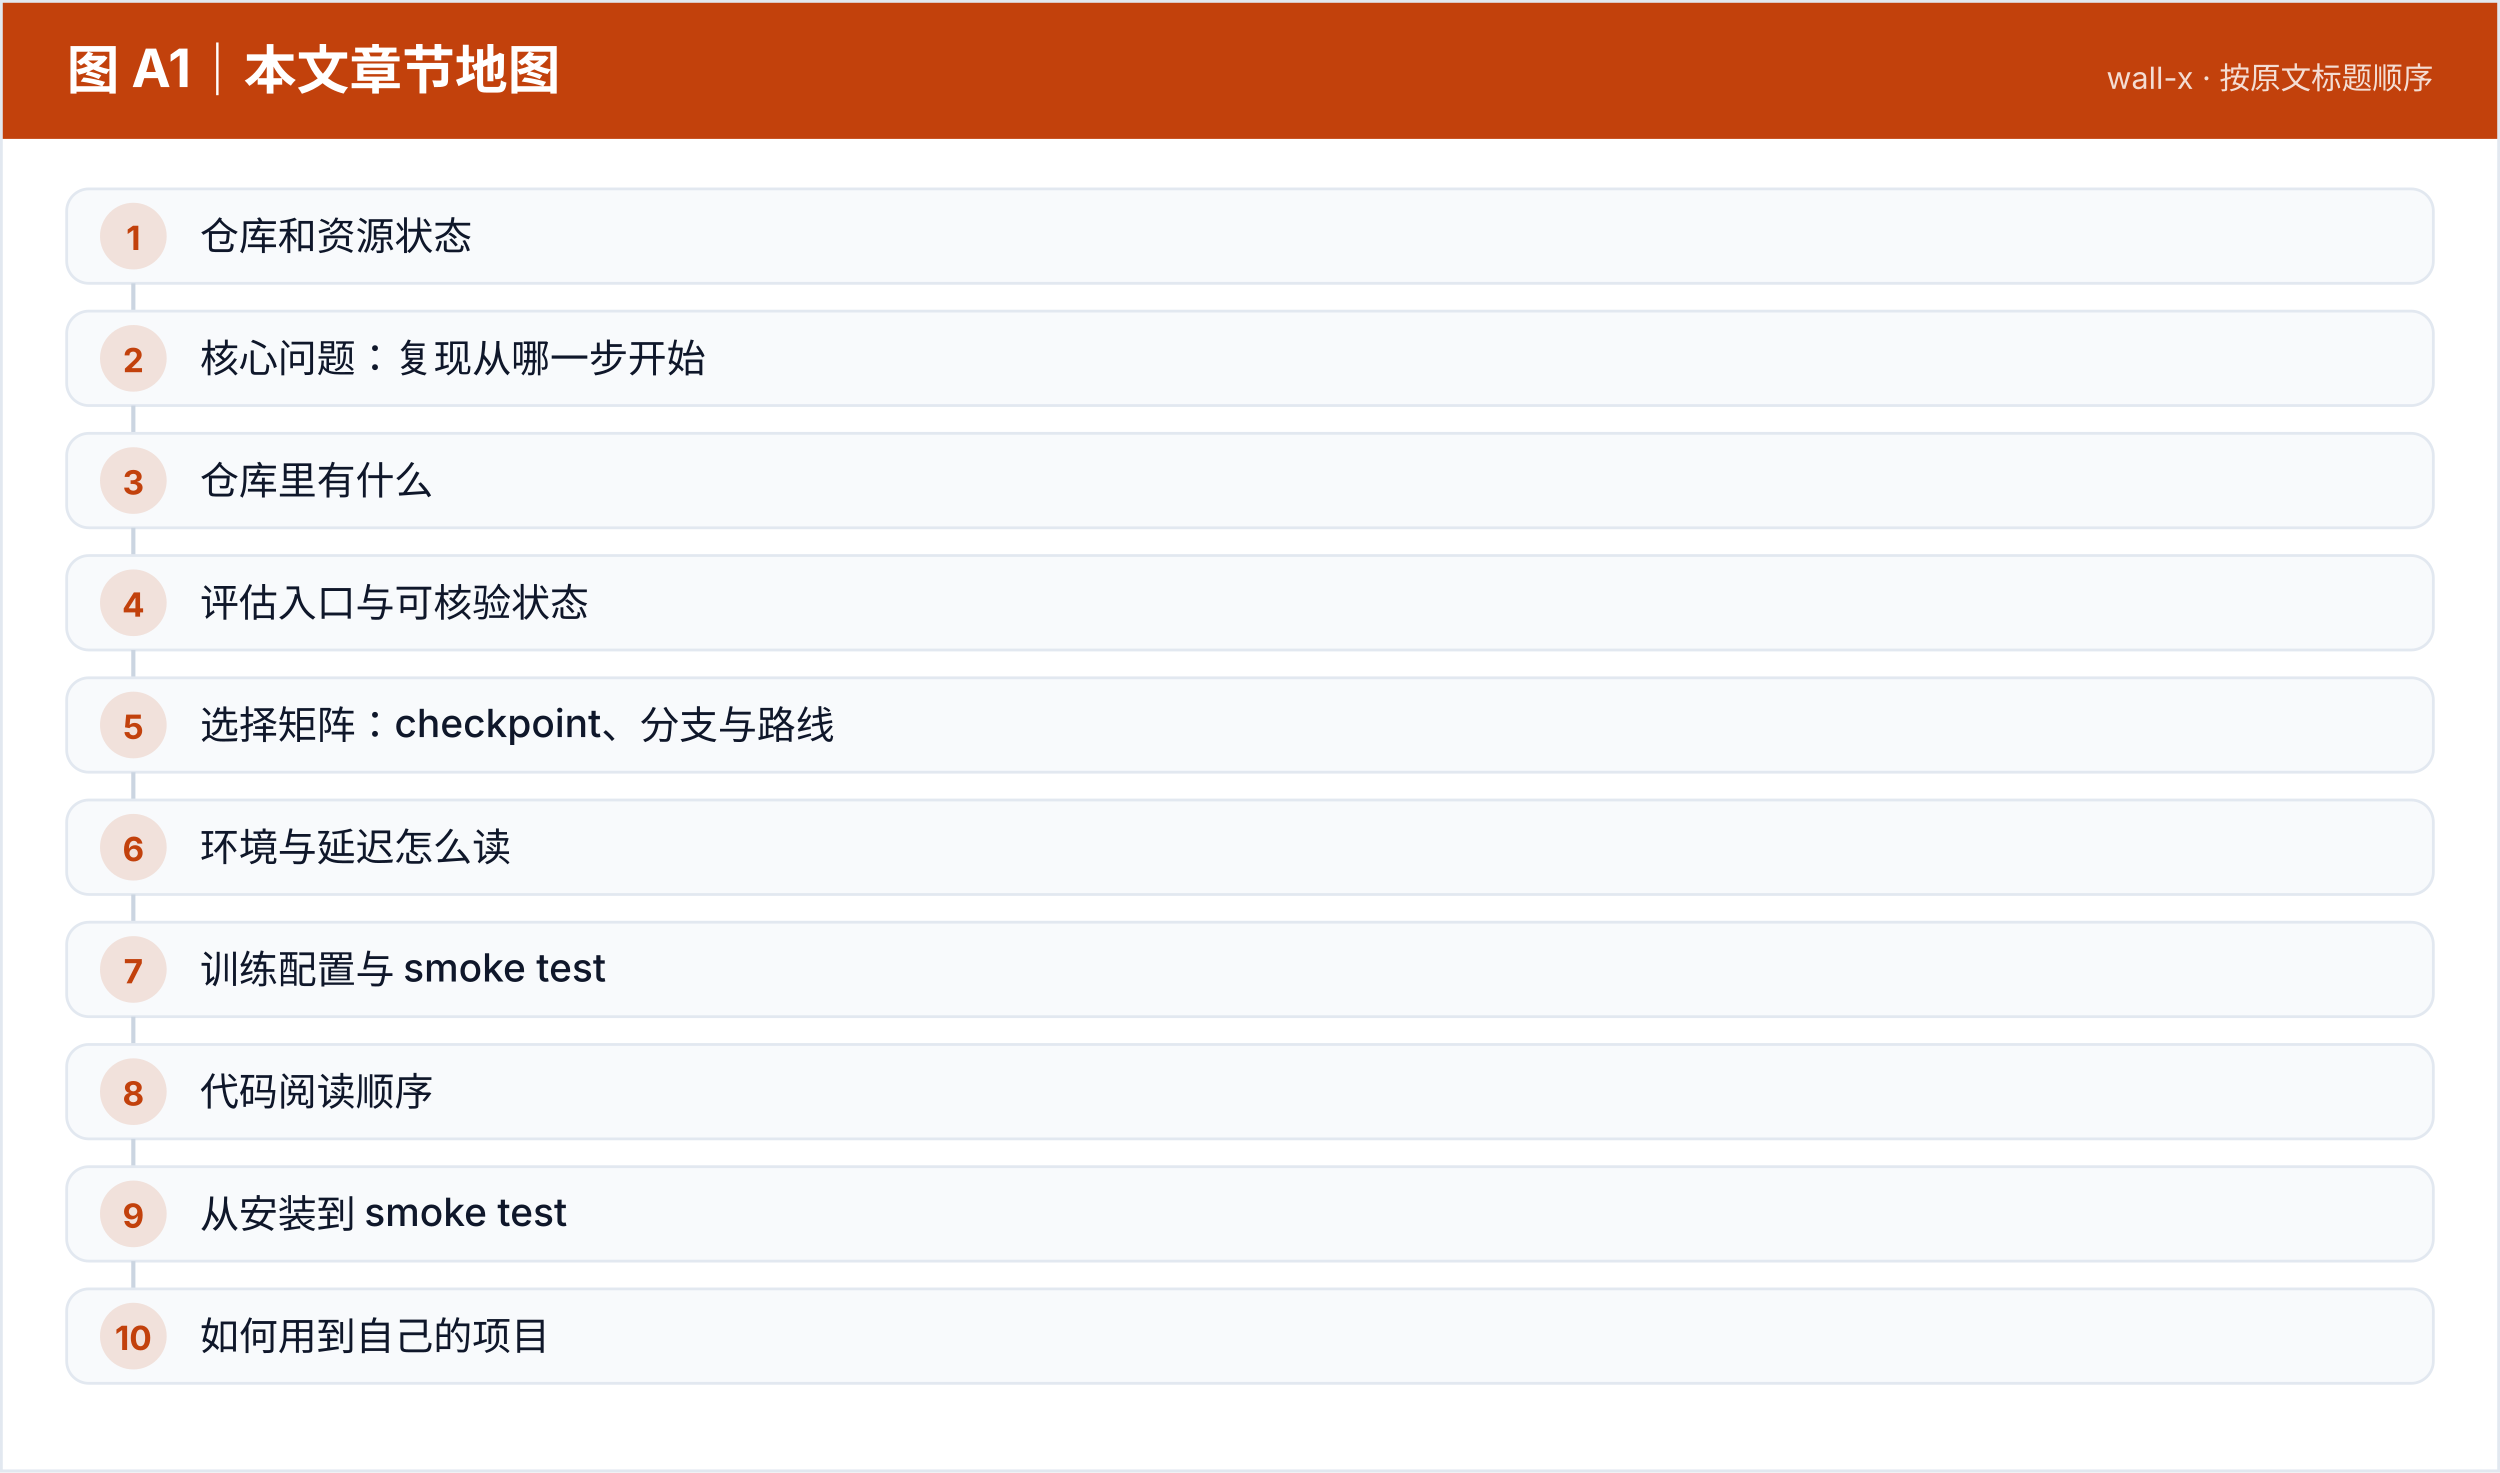
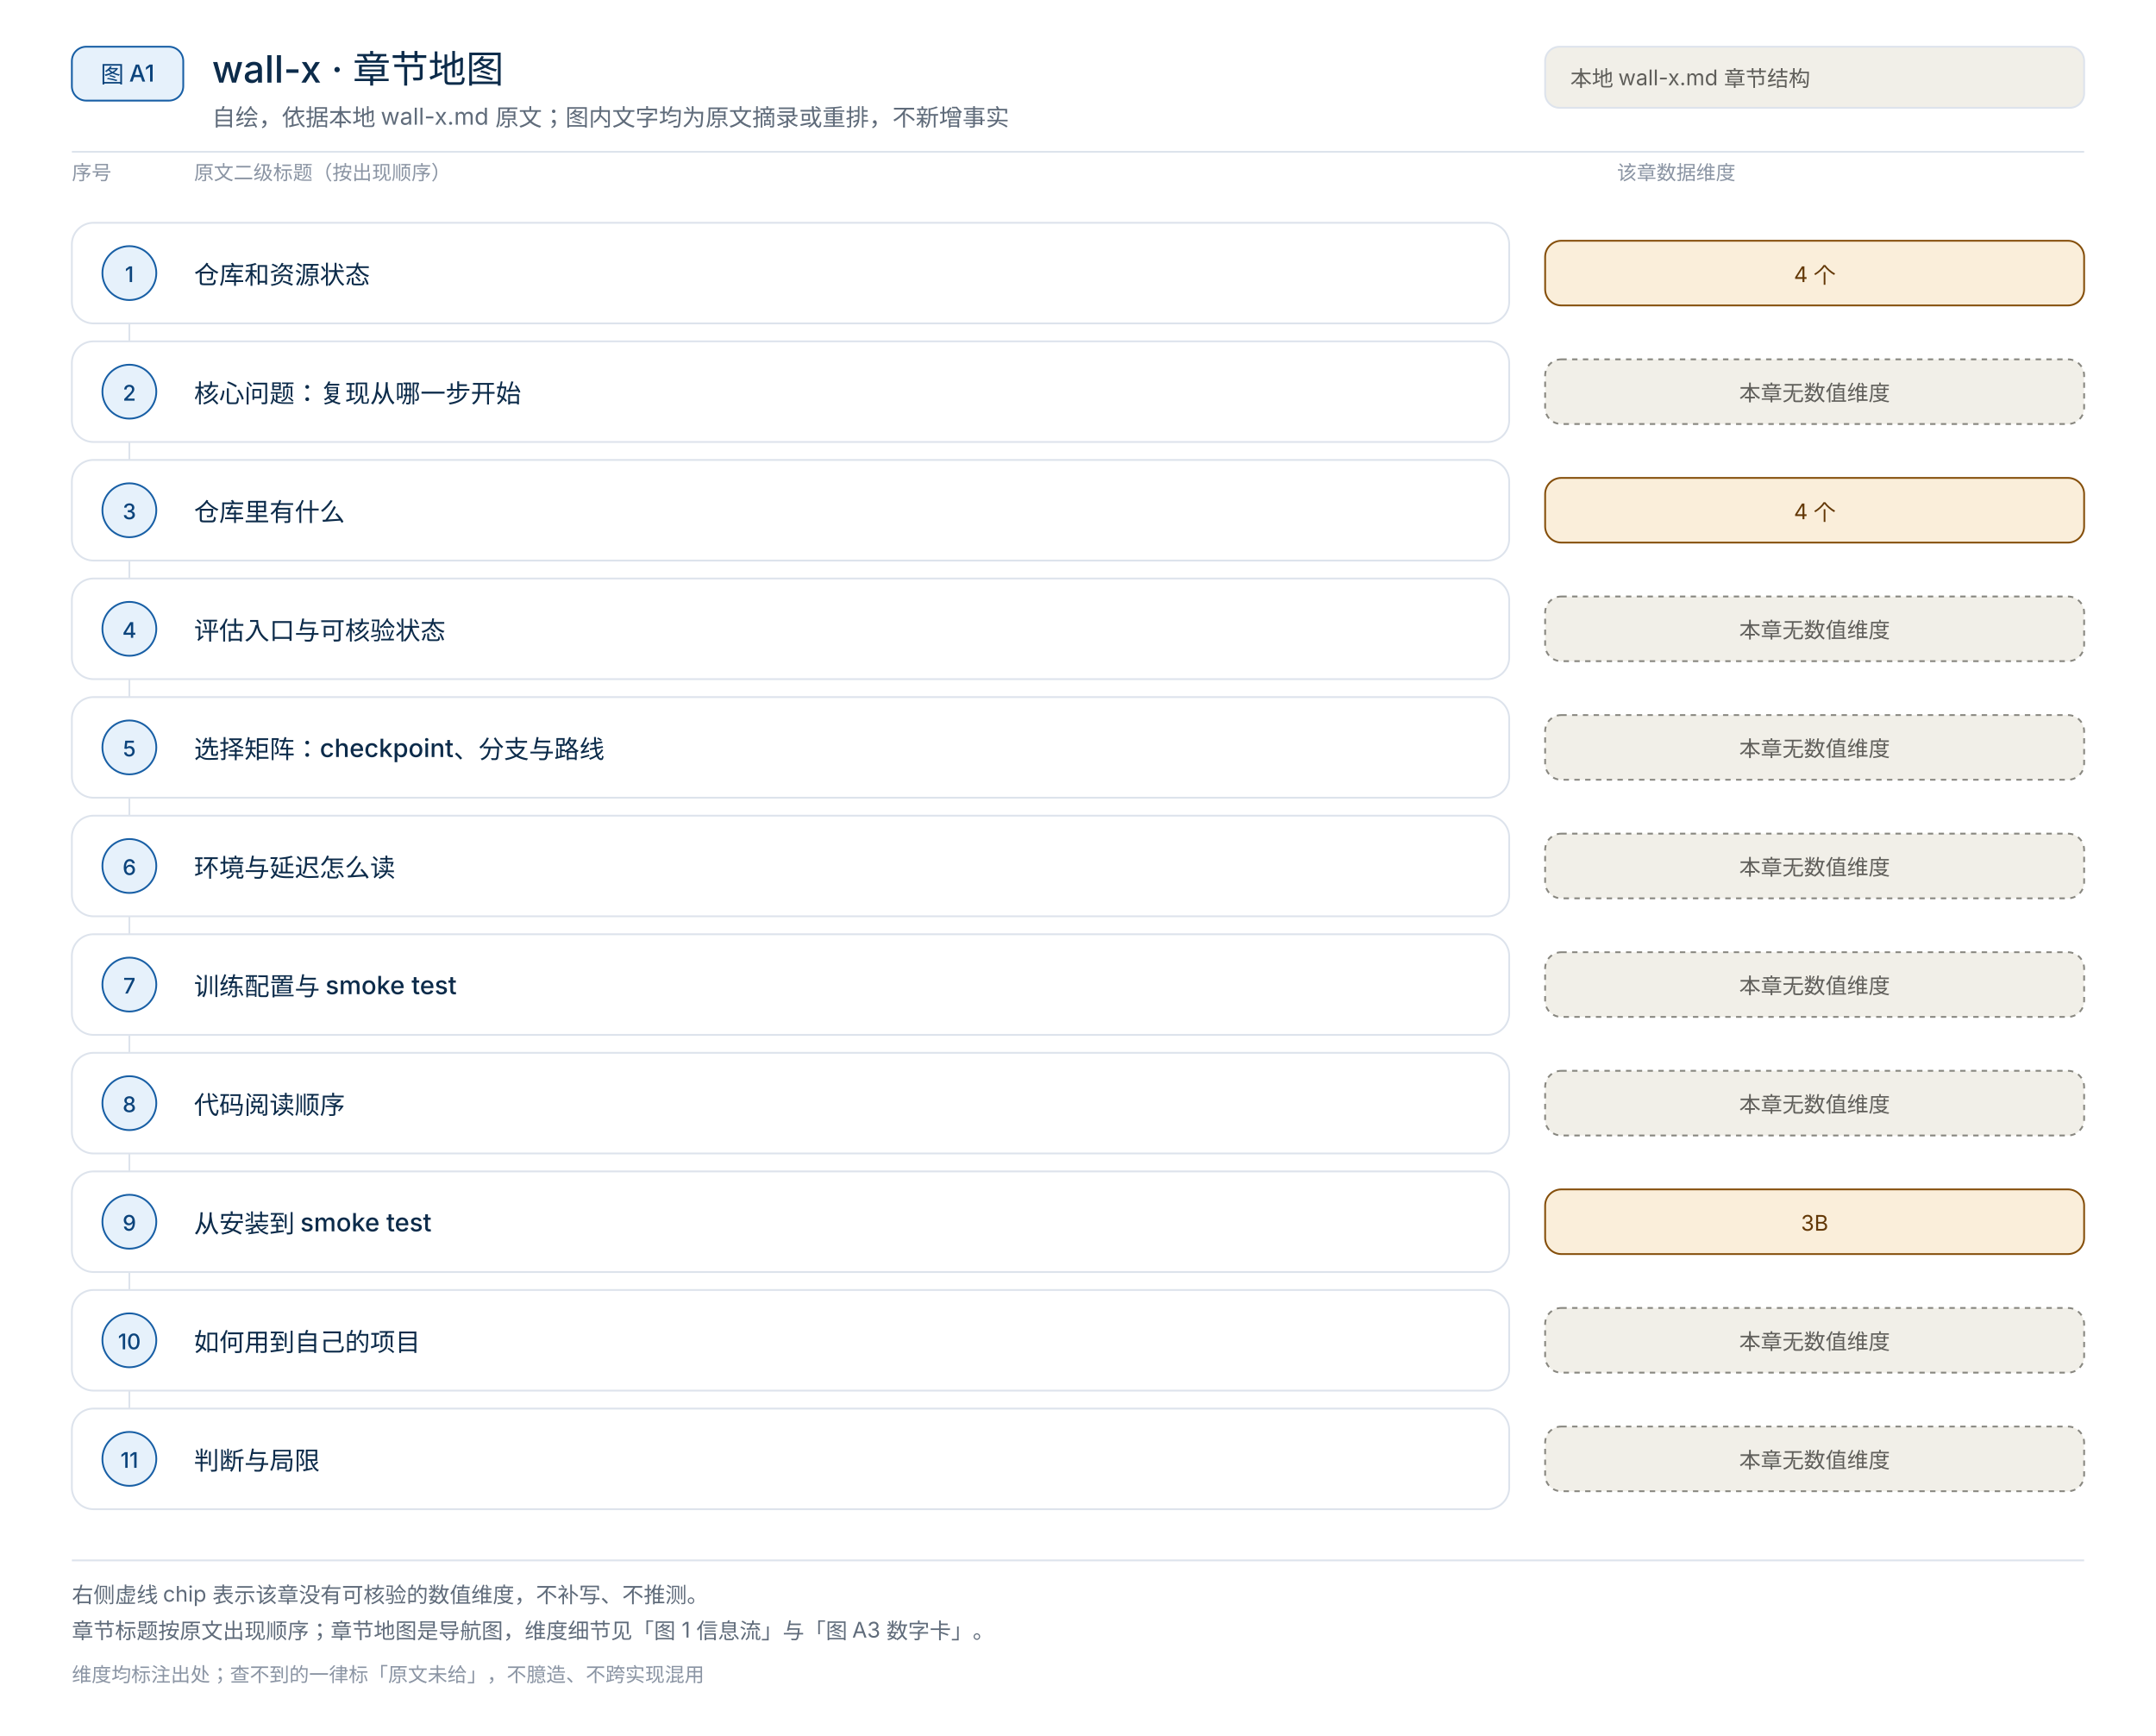
- <svg xmlns="http://www.w3.org/2000/svg" viewBox="0 0 900 530" width="900" height="530" font-family="PingFang SC, -apple-system, BlinkMacSystemFont, Microsoft YaHei, sans-serif">
-   <rect width="900" height="530" fill="#ffffff" />
-   <rect x="0" y="0" width="900" height="50" fill="#c2410c" />
-   <text x="24" y="32" font-size="19" fill="#ffffff" font-weight="700" text-anchor="start">图 A1｜本文章节地图</text>
-   <text x="876" y="32" font-size="11" fill="#ffffff" font-weight="400" text-anchor="end" opacity="0.82">wall-x · 按原文标题顺序</text>
-   <rect x="24" y="68" width="852" height="34" rx="8" fill="#f8fafc" stroke="#e2e8f0" />
-   <circle cx="48" cy="85" r="12" fill="#c2410c" opacity="0.14" />
-   <text x="48" y="90" font-size="12" fill="#c2410c" font-weight="700" text-anchor="middle">1</text>
-   <text x="72" y="90" font-size="14" fill="#0f172a" font-weight="500" text-anchor="start">仓库和资源状态</text>
-   <path d="M48 102 L48 112" stroke="#cbd5e1" stroke-width="1.5" />
-   <rect x="24" y="112" width="852" height="34" rx="8" fill="#f8fafc" stroke="#e2e8f0" />
-   <circle cx="48" cy="129" r="12" fill="#c2410c" opacity="0.14" />
-   <text x="48" y="134" font-size="12" fill="#c2410c" font-weight="700" text-anchor="middle">2</text>
-   <text x="72" y="134" font-size="14" fill="#0f172a" font-weight="500" text-anchor="start">核心问题：复现从哪一步开始</text>
-   <path d="M48 146 L48 156" stroke="#cbd5e1" stroke-width="1.5" />
-   <rect x="24" y="156" width="852" height="34" rx="8" fill="#f8fafc" stroke="#e2e8f0" />
-   <circle cx="48" cy="173" r="12" fill="#c2410c" opacity="0.14" />
-   <text x="48" y="178" font-size="12" fill="#c2410c" font-weight="700" text-anchor="middle">3</text>
-   <text x="72" y="178" font-size="14" fill="#0f172a" font-weight="500" text-anchor="start">仓库里有什么</text>
-   <path d="M48 190 L48 200" stroke="#cbd5e1" stroke-width="1.5" />
-   <rect x="24" y="200" width="852" height="34" rx="8" fill="#f8fafc" stroke="#e2e8f0" />
-   <circle cx="48" cy="217" r="12" fill="#c2410c" opacity="0.14" />
-   <text x="48" y="222" font-size="12" fill="#c2410c" font-weight="700" text-anchor="middle">4</text>
-   <text x="72" y="222" font-size="14" fill="#0f172a" font-weight="500" text-anchor="start">评估入口与可核验状态</text>
-   <path d="M48 234 L48 244" stroke="#cbd5e1" stroke-width="1.5" />
-   <rect x="24" y="244" width="852" height="34" rx="8" fill="#f8fafc" stroke="#e2e8f0" />
-   <circle cx="48" cy="261" r="12" fill="#c2410c" opacity="0.14" />
-   <text x="48" y="266" font-size="12" fill="#c2410c" font-weight="700" text-anchor="middle">5</text>
-   <text x="72" y="266" font-size="14" fill="#0f172a" font-weight="500" text-anchor="start">选择矩阵：checkpoint、分支与路线</text>
-   <path d="M48 278 L48 288" stroke="#cbd5e1" stroke-width="1.5" />
-   <rect x="24" y="288" width="852" height="34" rx="8" fill="#f8fafc" stroke="#e2e8f0" />
-   <circle cx="48" cy="305" r="12" fill="#c2410c" opacity="0.14" />
-   <text x="48" y="310" font-size="12" fill="#c2410c" font-weight="700" text-anchor="middle">6</text>
-   <text x="72" y="310" font-size="14" fill="#0f172a" font-weight="500" text-anchor="start">环境与延迟怎么读</text>
-   <path d="M48 322 L48 332" stroke="#cbd5e1" stroke-width="1.5" />
-   <rect x="24" y="332" width="852" height="34" rx="8" fill="#f8fafc" stroke="#e2e8f0" />
-   <circle cx="48" cy="349" r="12" fill="#c2410c" opacity="0.14" />
-   <text x="48" y="354" font-size="12" fill="#c2410c" font-weight="700" text-anchor="middle">7</text>
-   <text x="72" y="354" font-size="14" fill="#0f172a" font-weight="500" text-anchor="start">训练配置与 smoke test</text>
-   <path d="M48 366 L48 376" stroke="#cbd5e1" stroke-width="1.5" />
-   <rect x="24" y="376" width="852" height="34" rx="8" fill="#f8fafc" stroke="#e2e8f0" />
-   <circle cx="48" cy="393" r="12" fill="#c2410c" opacity="0.14" />
-   <text x="48" y="398" font-size="12" fill="#c2410c" font-weight="700" text-anchor="middle">8</text>
-   <text x="72" y="398" font-size="14" fill="#0f172a" font-weight="500" text-anchor="start">代码阅读顺序</text>
-   <path d="M48 410 L48 420" stroke="#cbd5e1" stroke-width="1.5" />
-   <rect x="24" y="420" width="852" height="34" rx="8" fill="#f8fafc" stroke="#e2e8f0" />
-   <circle cx="48" cy="437" r="12" fill="#c2410c" opacity="0.14" />
-   <text x="48" y="442" font-size="12" fill="#c2410c" font-weight="700" text-anchor="middle">9</text>
-   <text x="72" y="442" font-size="14" fill="#0f172a" font-weight="500" text-anchor="start">从安装到 smoke test</text>
-   <path d="M48 454 L48 464" stroke="#cbd5e1" stroke-width="1.5" />
-   <rect x="24" y="464" width="852" height="34" rx="8" fill="#f8fafc" stroke="#e2e8f0" />
-   <circle cx="48" cy="481" r="12" fill="#c2410c" opacity="0.14" />
-   <text x="48" y="486" font-size="12" fill="#c2410c" font-weight="700" text-anchor="middle">10</text>
-   <text x="72" y="486" font-size="14" fill="#0f172a" font-weight="500" text-anchor="start">如何用到自己的项目</text>
-   <rect x="0.5" y="0.5" width="899" height="529" fill="none" stroke="#e2e8f0" />
+ <svg xmlns="http://www.w3.org/2000/svg" width="1200" height="966" viewBox="0 0 1200 966" role="img">
+   <defs>
+     <marker id="arrow" viewBox="0 0 10 10" refX="8" refY="5" markerWidth="6" markerHeight="6" orient="auto-start-reverse">
+       <path d="M2 1L8 5L2 9" fill="none" stroke="#185FA5" stroke-width="1.6" stroke-linecap="round" stroke-linejoin="round" />
+     </marker>
+   </defs>
+   <rect x="0" y="0" width="1200" height="966" rx="0" fill="#FFFFFF" stroke="#FFFFFF" stroke-width="1" />
+   <text x="118" y="46" font-family="-apple-system,BlinkMacSystemFont,'PingFang SC','Microsoft YaHei',sans-serif" font-size="21" font-weight="500" fill="#0C2B4A" text-anchor="start">wall-x · 章节地图</text>
+   <text x="118" y="70" font-family="-apple-system,BlinkMacSystemFont,'PingFang SC','Microsoft YaHei',sans-serif" font-size="13" font-weight="400" fill="#5F6B7A" text-anchor="start">自绘，依据本地 wall-x.md 原文；图内文字均为原文摘录或重排，不新增事实</text>
+   <rect x="40" y="84" width="1120" height="1" rx="0" fill="#DDE3EC" stroke="#DDE3EC" stroke-width="0" />
+   <rect x="860" y="26" width="300" height="34" rx="8" fill="#F1EFE8" stroke="#DDE3EC" stroke-width="1" />
+   <text x="874" y="48" font-family="-apple-system,BlinkMacSystemFont,'PingFang SC','Microsoft YaHei',sans-serif" font-size="12" font-weight="400" fill="#5F5E5A" text-anchor="start">本地 wall-x.md 章节结构</text>
+   <rect x="40" y="26" width="62" height="30" rx="8" fill="#E6F1FB" stroke="#185FA5" stroke-width="1" />
+   <text x="71" y="46" font-family="-apple-system,BlinkMacSystemFont,'PingFang SC','Microsoft YaHei',sans-serif" font-size="13" font-weight="500" fill="#0C447C" text-anchor="middle">图 A1</text>
+   <text x="40" y="100" font-family="-apple-system,BlinkMacSystemFont,'PingFang SC','Microsoft YaHei',sans-serif" font-size="11" font-weight="400" fill="#8A94A3" text-anchor="start">序号</text>
+   <text x="108" y="100" font-family="-apple-system,BlinkMacSystemFont,'PingFang SC','Microsoft YaHei',sans-serif" font-size="11" font-weight="400" fill="#8A94A3" text-anchor="start">原文二级标题（按出现顺序）</text>
+   <text x="900" y="100" font-family="-apple-system,BlinkMacSystemFont,'PingFang SC','Microsoft YaHei',sans-serif" font-size="11" font-weight="400" fill="#8A94A3" text-anchor="start">该章数据维度</text>
+   <rect x="40" y="124" width="800" height="56" rx="12" fill="#FFFFFF" stroke="#DDE3EC" stroke-width="1" />
+   <circle cx="72" cy="152" r="15" fill="#E6F1FB" stroke="#185FA5" stroke-width="1" />
+   <text x="72" y="157" font-family="-apple-system,BlinkMacSystemFont,'PingFang SC','Microsoft YaHei',sans-serif" font-size="12" font-weight="500" fill="#0C447C" text-anchor="middle">1</text>
+   <text x="108" y="158" font-family="-apple-system,BlinkMacSystemFont,'PingFang SC','Microsoft YaHei',sans-serif" font-size="14" font-weight="500" fill="#0C2B4A" text-anchor="start">仓库和资源状态</text>
+   <rect x="860" y="134" width="300" height="36" rx="9" fill="#FAEEDA" stroke="#854F0B" stroke-width="1" />
+   <text x="1010" y="157" font-family="-apple-system,BlinkMacSystemFont,'PingFang SC','Microsoft YaHei',sans-serif" font-size="12" font-weight="400" fill="#633806" text-anchor="middle">4 个</text>
+   <path d="M72 180 L72 190" fill="none" stroke="#DDE3EC" stroke-width="1" />
+   <rect x="40" y="190" width="800" height="56" rx="12" fill="#FFFFFF" stroke="#DDE3EC" stroke-width="1" />
+   <circle cx="72" cy="218" r="15" fill="#E6F1FB" stroke="#185FA5" stroke-width="1" />
+   <text x="72" y="223" font-family="-apple-system,BlinkMacSystemFont,'PingFang SC','Microsoft YaHei',sans-serif" font-size="12" font-weight="500" fill="#0C447C" text-anchor="middle">2</text>
+   <text x="108" y="224" font-family="-apple-system,BlinkMacSystemFont,'PingFang SC','Microsoft YaHei',sans-serif" font-size="14" font-weight="500" fill="#0C2B4A" text-anchor="start">核心问题：复现从哪一步开始</text>
+   <rect x="860" y="200" width="300" height="36" rx="9" fill="#F1EFE8" stroke="#888780" stroke-width="1" stroke-dasharray="3 3" />
+   <text x="1010" y="223" font-family="-apple-system,BlinkMacSystemFont,'PingFang SC','Microsoft YaHei',sans-serif" font-size="12" font-weight="400" fill="#5F5E5A" text-anchor="middle">本章无数值维度</text>
+   <path d="M72 246 L72 256" fill="none" stroke="#DDE3EC" stroke-width="1" />
+   <rect x="40" y="256" width="800" height="56" rx="12" fill="#FFFFFF" stroke="#DDE3EC" stroke-width="1" />
+   <circle cx="72" cy="284" r="15" fill="#E6F1FB" stroke="#185FA5" stroke-width="1" />
+   <text x="72" y="289" font-family="-apple-system,BlinkMacSystemFont,'PingFang SC','Microsoft YaHei',sans-serif" font-size="12" font-weight="500" fill="#0C447C" text-anchor="middle">3</text>
+   <text x="108" y="290" font-family="-apple-system,BlinkMacSystemFont,'PingFang SC','Microsoft YaHei',sans-serif" font-size="14" font-weight="500" fill="#0C2B4A" text-anchor="start">仓库里有什么</text>
+   <rect x="860" y="266" width="300" height="36" rx="9" fill="#FAEEDA" stroke="#854F0B" stroke-width="1" />
+   <text x="1010" y="289" font-family="-apple-system,BlinkMacSystemFont,'PingFang SC','Microsoft YaHei',sans-serif" font-size="12" font-weight="400" fill="#633806" text-anchor="middle">4 个</text>
+   <path d="M72 312 L72 322" fill="none" stroke="#DDE3EC" stroke-width="1" />
+   <rect x="40" y="322" width="800" height="56" rx="12" fill="#FFFFFF" stroke="#DDE3EC" stroke-width="1" />
+   <circle cx="72" cy="350" r="15" fill="#E6F1FB" stroke="#185FA5" stroke-width="1" />
+   <text x="72" y="355" font-family="-apple-system,BlinkMacSystemFont,'PingFang SC','Microsoft YaHei',sans-serif" font-size="12" font-weight="500" fill="#0C447C" text-anchor="middle">4</text>
+   <text x="108" y="356" font-family="-apple-system,BlinkMacSystemFont,'PingFang SC','Microsoft YaHei',sans-serif" font-size="14" font-weight="500" fill="#0C2B4A" text-anchor="start">评估入口与可核验状态</text>
+   <rect x="860" y="332" width="300" height="36" rx="9" fill="#F1EFE8" stroke="#888780" stroke-width="1" stroke-dasharray="3 3" />
+   <text x="1010" y="355" font-family="-apple-system,BlinkMacSystemFont,'PingFang SC','Microsoft YaHei',sans-serif" font-size="12" font-weight="400" fill="#5F5E5A" text-anchor="middle">本章无数值维度</text>
+   <path d="M72 378 L72 388" fill="none" stroke="#DDE3EC" stroke-width="1" />
+   <rect x="40" y="388" width="800" height="56" rx="12" fill="#FFFFFF" stroke="#DDE3EC" stroke-width="1" />
+   <circle cx="72" cy="416" r="15" fill="#E6F1FB" stroke="#185FA5" stroke-width="1" />
+   <text x="72" y="421" font-family="-apple-system,BlinkMacSystemFont,'PingFang SC','Microsoft YaHei',sans-serif" font-size="12" font-weight="500" fill="#0C447C" text-anchor="middle">5</text>
+   <text x="108" y="422" font-family="-apple-system,BlinkMacSystemFont,'PingFang SC','Microsoft YaHei',sans-serif" font-size="14" font-weight="500" fill="#0C2B4A" text-anchor="start">选择矩阵：checkpoint、分支与路线</text>
+   <rect x="860" y="398" width="300" height="36" rx="9" fill="#F1EFE8" stroke="#888780" stroke-width="1" stroke-dasharray="3 3" />
+   <text x="1010" y="421" font-family="-apple-system,BlinkMacSystemFont,'PingFang SC','Microsoft YaHei',sans-serif" font-size="12" font-weight="400" fill="#5F5E5A" text-anchor="middle">本章无数值维度</text>
+   <path d="M72 444 L72 454" fill="none" stroke="#DDE3EC" stroke-width="1" />
+   <rect x="40" y="454" width="800" height="56" rx="12" fill="#FFFFFF" stroke="#DDE3EC" stroke-width="1" />
+   <circle cx="72" cy="482" r="15" fill="#E6F1FB" stroke="#185FA5" stroke-width="1" />
+   <text x="72" y="487" font-family="-apple-system,BlinkMacSystemFont,'PingFang SC','Microsoft YaHei',sans-serif" font-size="12" font-weight="500" fill="#0C447C" text-anchor="middle">6</text>
+   <text x="108" y="488" font-family="-apple-system,BlinkMacSystemFont,'PingFang SC','Microsoft YaHei',sans-serif" font-size="14" font-weight="500" fill="#0C2B4A" text-anchor="start">环境与延迟怎么读</text>
+   <rect x="860" y="464" width="300" height="36" rx="9" fill="#F1EFE8" stroke="#888780" stroke-width="1" stroke-dasharray="3 3" />
+   <text x="1010" y="487" font-family="-apple-system,BlinkMacSystemFont,'PingFang SC','Microsoft YaHei',sans-serif" font-size="12" font-weight="400" fill="#5F5E5A" text-anchor="middle">本章无数值维度</text>
+   <path d="M72 510 L72 520" fill="none" stroke="#DDE3EC" stroke-width="1" />
+   <rect x="40" y="520" width="800" height="56" rx="12" fill="#FFFFFF" stroke="#DDE3EC" stroke-width="1" />
+   <circle cx="72" cy="548" r="15" fill="#E6F1FB" stroke="#185FA5" stroke-width="1" />
+   <text x="72" y="553" font-family="-apple-system,BlinkMacSystemFont,'PingFang SC','Microsoft YaHei',sans-serif" font-size="12" font-weight="500" fill="#0C447C" text-anchor="middle">7</text>
+   <text x="108" y="554" font-family="-apple-system,BlinkMacSystemFont,'PingFang SC','Microsoft YaHei',sans-serif" font-size="14" font-weight="500" fill="#0C2B4A" text-anchor="start">训练配置与 smoke test</text>
+   <rect x="860" y="530" width="300" height="36" rx="9" fill="#F1EFE8" stroke="#888780" stroke-width="1" stroke-dasharray="3 3" />
+   <text x="1010" y="553" font-family="-apple-system,BlinkMacSystemFont,'PingFang SC','Microsoft YaHei',sans-serif" font-size="12" font-weight="400" fill="#5F5E5A" text-anchor="middle">本章无数值维度</text>
+   <path d="M72 576 L72 586" fill="none" stroke="#DDE3EC" stroke-width="1" />
+   <rect x="40" y="586" width="800" height="56" rx="12" fill="#FFFFFF" stroke="#DDE3EC" stroke-width="1" />
+   <circle cx="72" cy="614" r="15" fill="#E6F1FB" stroke="#185FA5" stroke-width="1" />
+   <text x="72" y="619" font-family="-apple-system,BlinkMacSystemFont,'PingFang SC','Microsoft YaHei',sans-serif" font-size="12" font-weight="500" fill="#0C447C" text-anchor="middle">8</text>
+   <text x="108" y="620" font-family="-apple-system,BlinkMacSystemFont,'PingFang SC','Microsoft YaHei',sans-serif" font-size="14" font-weight="500" fill="#0C2B4A" text-anchor="start">代码阅读顺序</text>
+   <rect x="860" y="596" width="300" height="36" rx="9" fill="#F1EFE8" stroke="#888780" stroke-width="1" stroke-dasharray="3 3" />
+   <text x="1010" y="619" font-family="-apple-system,BlinkMacSystemFont,'PingFang SC','Microsoft YaHei',sans-serif" font-size="12" font-weight="400" fill="#5F5E5A" text-anchor="middle">本章无数值维度</text>
+   <path d="M72 642 L72 652" fill="none" stroke="#DDE3EC" stroke-width="1" />
+   <rect x="40" y="652" width="800" height="56" rx="12" fill="#FFFFFF" stroke="#DDE3EC" stroke-width="1" />
+   <circle cx="72" cy="680" r="15" fill="#E6F1FB" stroke="#185FA5" stroke-width="1" />
+   <text x="72" y="685" font-family="-apple-system,BlinkMacSystemFont,'PingFang SC','Microsoft YaHei',sans-serif" font-size="12" font-weight="500" fill="#0C447C" text-anchor="middle">9</text>
+   <text x="108" y="686" font-family="-apple-system,BlinkMacSystemFont,'PingFang SC','Microsoft YaHei',sans-serif" font-size="14" font-weight="500" fill="#0C2B4A" text-anchor="start">从安装到 smoke test</text>
+   <rect x="860" y="662" width="300" height="36" rx="9" fill="#FAEEDA" stroke="#854F0B" stroke-width="1" />
+   <text x="1010" y="685" font-family="-apple-system,BlinkMacSystemFont,'PingFang SC','Microsoft YaHei',sans-serif" font-size="12" font-weight="400" fill="#633806" text-anchor="middle">3B</text>
+   <path d="M72 708 L72 718" fill="none" stroke="#DDE3EC" stroke-width="1" />
+   <rect x="40" y="718" width="800" height="56" rx="12" fill="#FFFFFF" stroke="#DDE3EC" stroke-width="1" />
+   <circle cx="72" cy="746" r="15" fill="#E6F1FB" stroke="#185FA5" stroke-width="1" />
+   <text x="72" y="751" font-family="-apple-system,BlinkMacSystemFont,'PingFang SC','Microsoft YaHei',sans-serif" font-size="12" font-weight="500" fill="#0C447C" text-anchor="middle">10</text>
+   <text x="108" y="752" font-family="-apple-system,BlinkMacSystemFont,'PingFang SC','Microsoft YaHei',sans-serif" font-size="14" font-weight="500" fill="#0C2B4A" text-anchor="start">如何用到自己的项目</text>
+   <rect x="860" y="728" width="300" height="36" rx="9" fill="#F1EFE8" stroke="#888780" stroke-width="1" stroke-dasharray="3 3" />
+   <text x="1010" y="751" font-family="-apple-system,BlinkMacSystemFont,'PingFang SC','Microsoft YaHei',sans-serif" font-size="12" font-weight="400" fill="#5F5E5A" text-anchor="middle">本章无数值维度</text>
+   <path d="M72 774 L72 784" fill="none" stroke="#DDE3EC" stroke-width="1" />
+   <rect x="40" y="784" width="800" height="56" rx="12" fill="#FFFFFF" stroke="#DDE3EC" stroke-width="1" />
+   <circle cx="72" cy="812" r="15" fill="#E6F1FB" stroke="#185FA5" stroke-width="1" />
+   <text x="72" y="817" font-family="-apple-system,BlinkMacSystemFont,'PingFang SC','Microsoft YaHei',sans-serif" font-size="12" font-weight="500" fill="#0C447C" text-anchor="middle">11</text>
+   <text x="108" y="818" font-family="-apple-system,BlinkMacSystemFont,'PingFang SC','Microsoft YaHei',sans-serif" font-size="14" font-weight="500" fill="#0C2B4A" text-anchor="start">判断与局限</text>
+   <rect x="860" y="794" width="300" height="36" rx="9" fill="#F1EFE8" stroke="#888780" stroke-width="1" stroke-dasharray="3 3" />
+   <text x="1010" y="817" font-family="-apple-system,BlinkMacSystemFont,'PingFang SC','Microsoft YaHei',sans-serif" font-size="12" font-weight="400" fill="#5F5E5A" text-anchor="middle">本章无数值维度</text>
+   <rect x="40" y="868" width="1120" height="1" rx="0" fill="#DDE3EC" stroke="#DDE3EC" stroke-width="0" />
+   <text x="40" y="892" font-family="-apple-system,BlinkMacSystemFont,'PingFang SC','Microsoft YaHei',sans-serif" font-size="12" font-weight="400" fill="#5F6B7A" text-anchor="start">右侧虚线 chip 表示该章没有可核验的数值维度，不补写、不推测。</text>
+   <text x="40" y="912" font-family="-apple-system,BlinkMacSystemFont,'PingFang SC','Microsoft YaHei',sans-serif" font-size="12" font-weight="400" fill="#5F6B7A" text-anchor="start">章节标题按原文出现顺序；章节地图是导航图，维度细节见「图 1 信息流」与「图 A3 数字卡」。</text>
+   <text x="40" y="936" font-family="-apple-system,BlinkMacSystemFont,'PingFang SC','Microsoft YaHei',sans-serif" font-size="11" font-weight="400" fill="#8A94A3" text-anchor="start">维度均标注出处；查不到的一律标「原文未给」，不臆造、不跨实现混用</text>
</svg>
